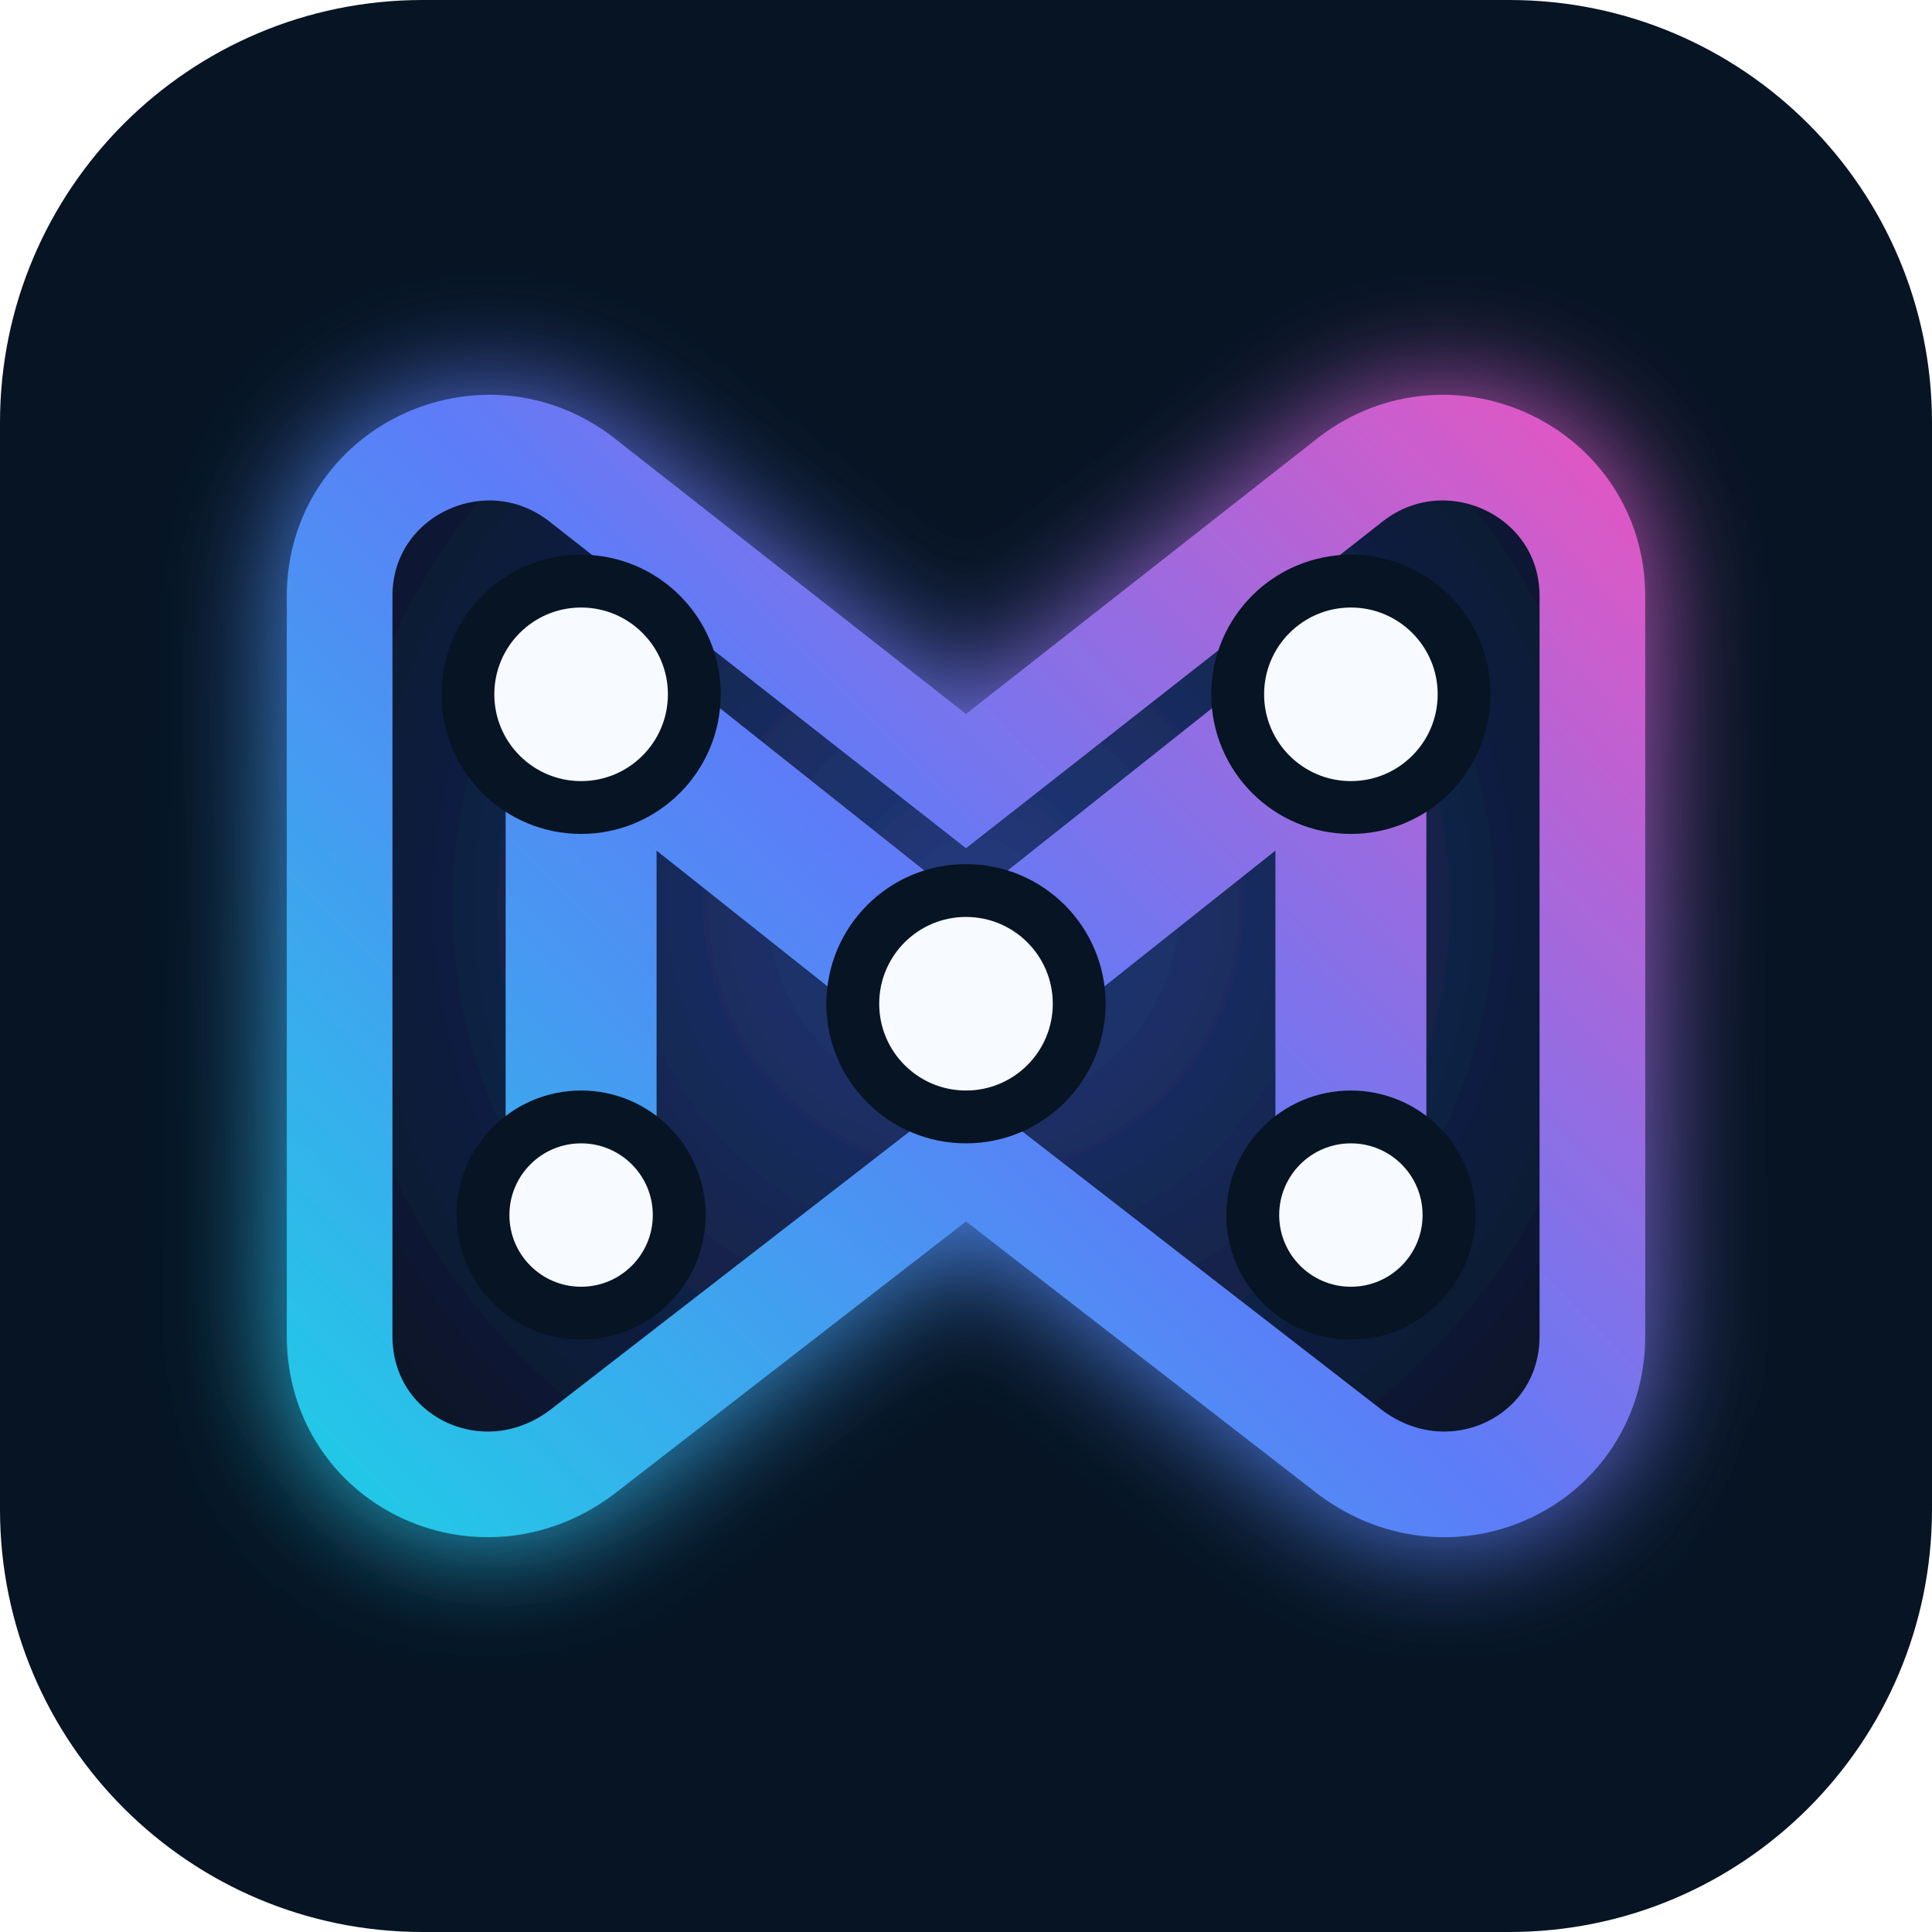
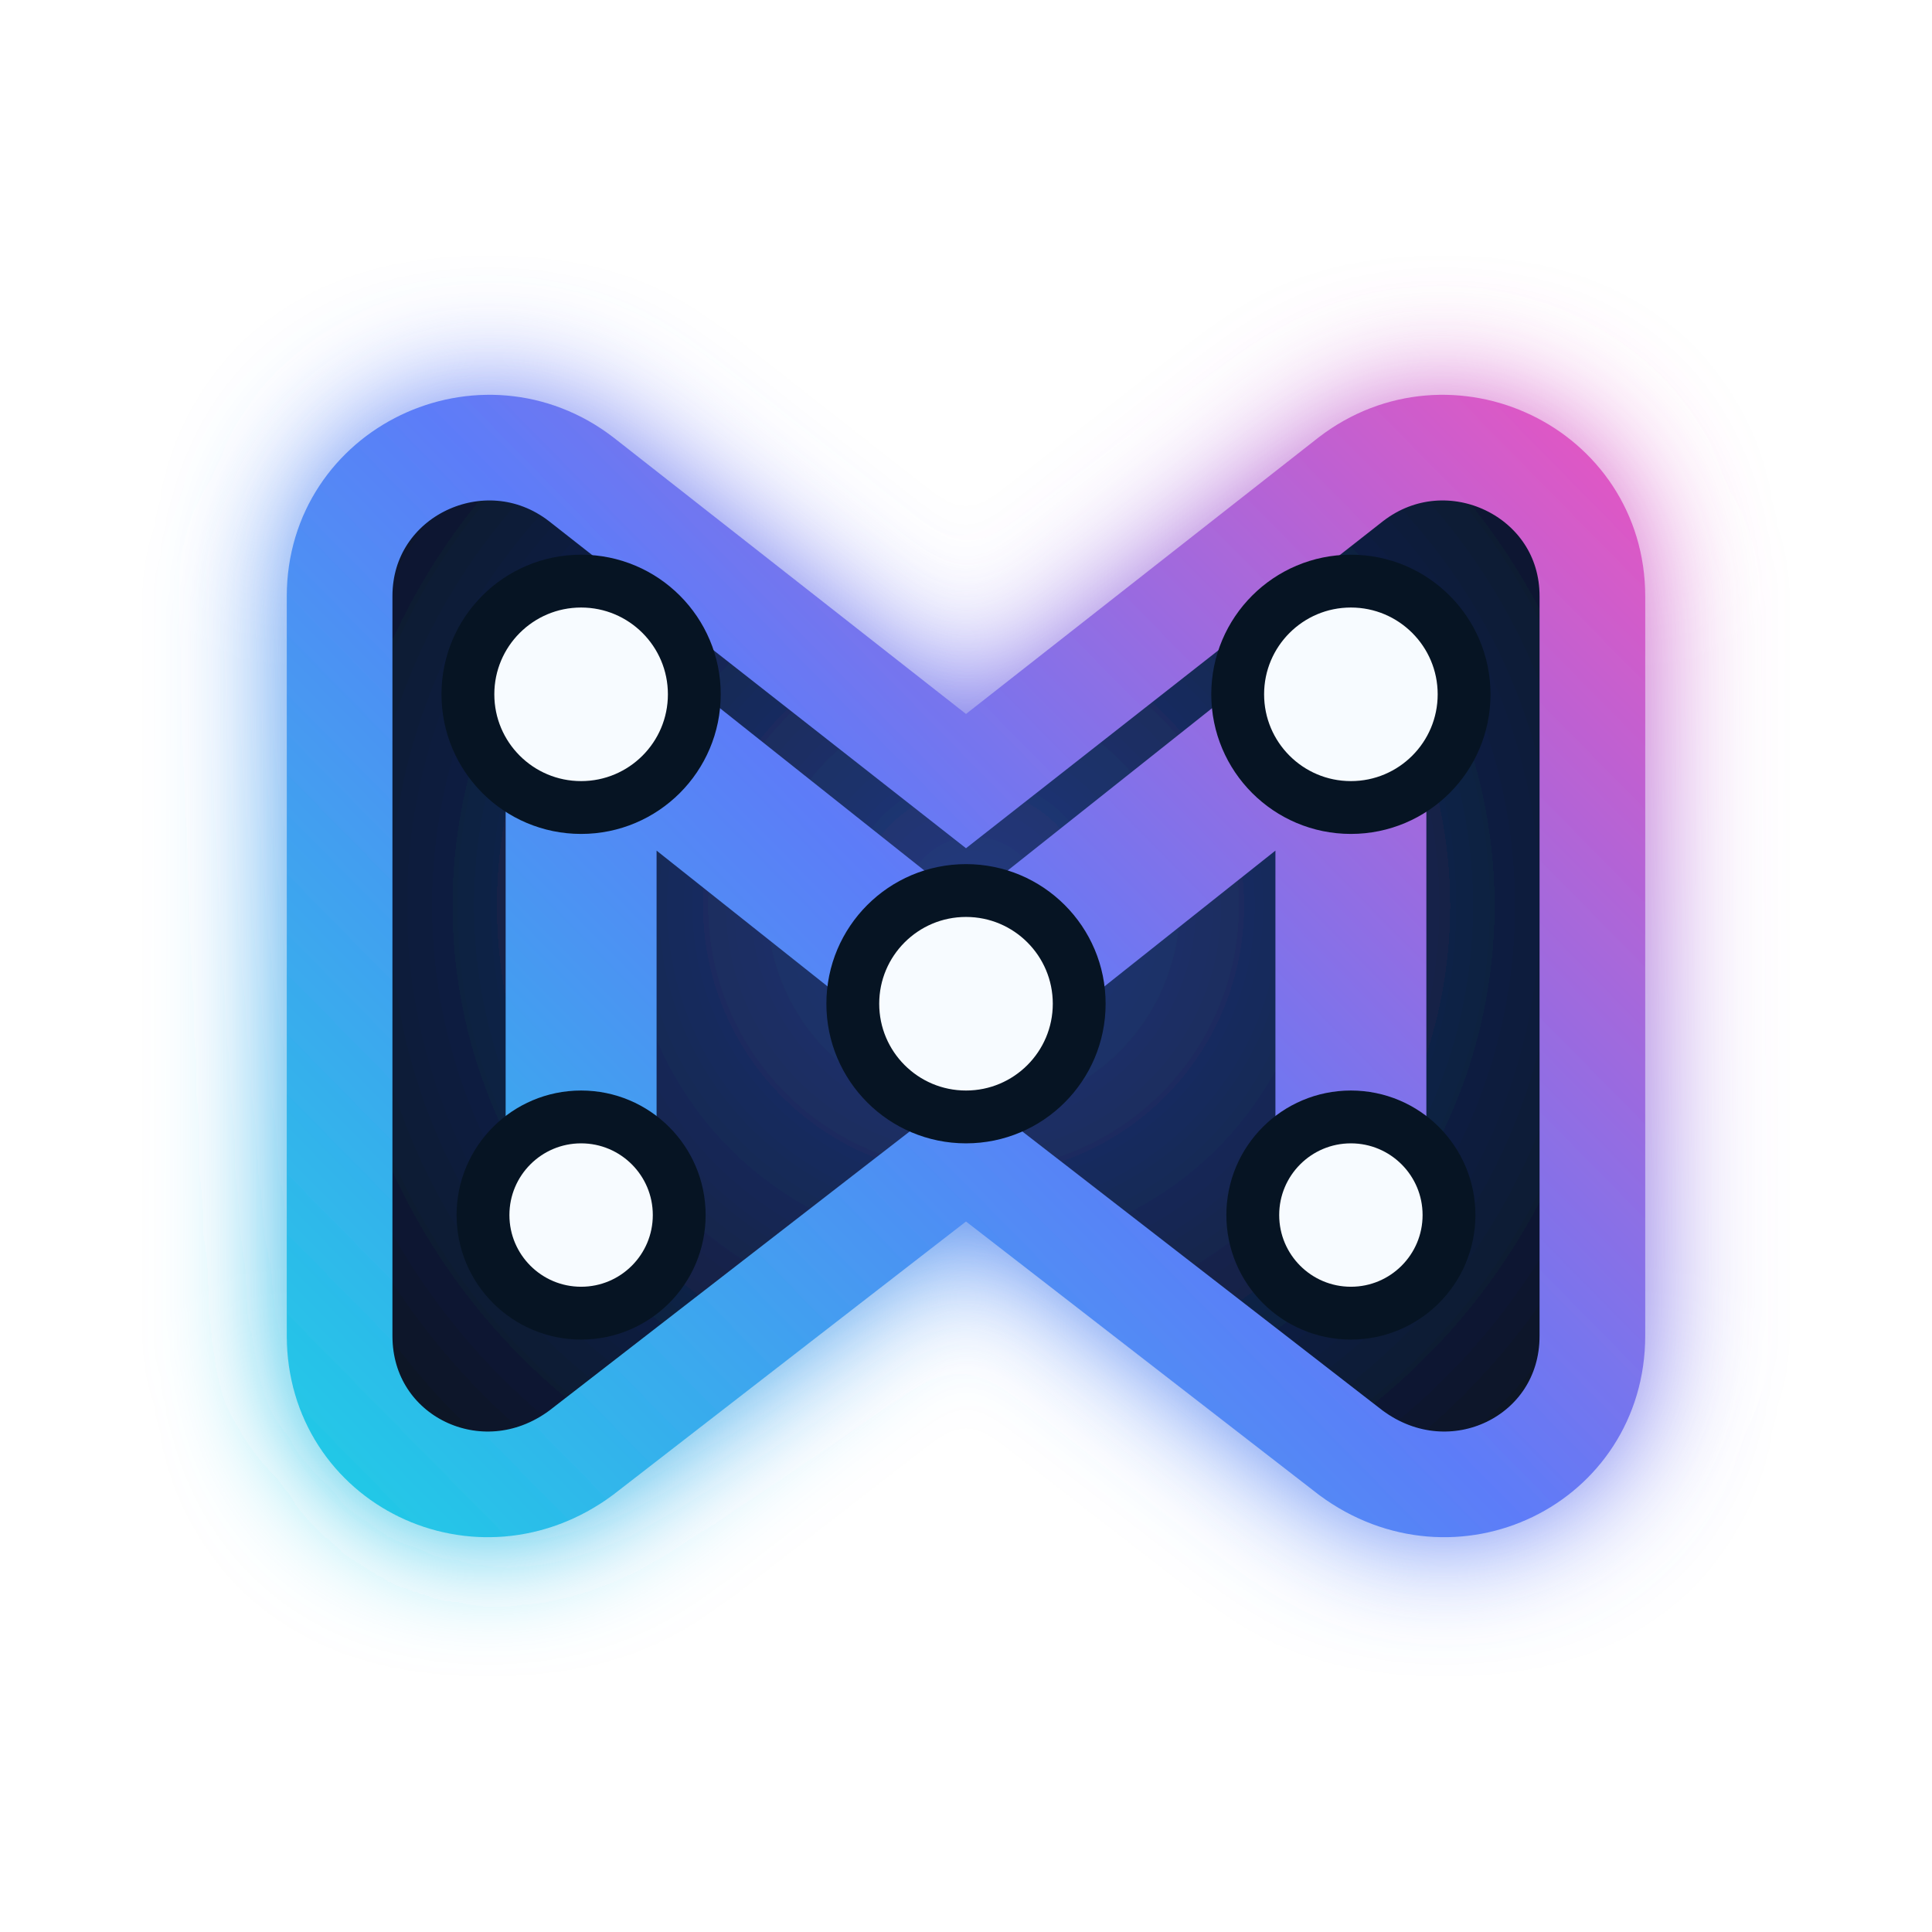
- <svg xmlns="http://www.w3.org/2000/svg" viewBox="0 0 512 512" role="img" aria-label="MatrixAPI">
+ <svg xmlns="http://www.w3.org/2000/svg" viewBox="0 0 512 512" role="img" aria-label="Matrix API">
  <defs>
    <linearGradient id="matrix-logo-gradient" x1="70" y1="440" x2="446" y2="70" gradientUnits="userSpaceOnUse">
      <stop offset="0" stop-color="#16d9e3" />
      <stop offset="0.5" stop-color="#5d7cf8" />
      <stop offset="1" stop-color="#ff4fb8" />
    </linearGradient>
    <radialGradient id="matrix-logo-core" cx="258" cy="240" r="198" gradientUnits="userSpaceOnUse">
      <stop offset="0" stop-color="#243a7f" />
      <stop offset="1" stop-color="#071426" />
    </radialGradient>
    <filter id="matrix-logo-glow" x="-35%" y="-35%" width="170%" height="170%">
      <feGaussianBlur stdDeviation="16" result="blur" />
      <feMerge>
        <feMergeNode in="blur" />
        <feMergeNode in="SourceGraphic" />
      </feMerge>
    </filter>
  </defs>
-   <rect width="512" height="512" rx="112" fill="#061423" />
  <path d="M90 354V158c0-33 38-51 64-31l102 80 102-80c26-20 64-2 64 31v196c0 33-37 51-64 31L256 306 154 385c-27 20-64 2-64-31Z" fill="url(#matrix-logo-core)" stroke="url(#matrix-logo-gradient)" stroke-width="28" filter="url(#matrix-logo-glow)" />
  <path d="M154 322V184l102 81 102-81v138" fill="none" stroke="url(#matrix-logo-gradient)" stroke-width="40" stroke-linecap="round" stroke-linejoin="round" />
  <g class="matrix-node" fill="#f7fbff" stroke="#061423" stroke-width="14">
    <circle cx="154" cy="184" r="30" />
    <circle cx="256" cy="266" r="30" />
    <circle cx="358" cy="184" r="30" />
    <circle cx="154" cy="322" r="26" />
    <circle cx="358" cy="322" r="26" />
  </g>
</svg>
